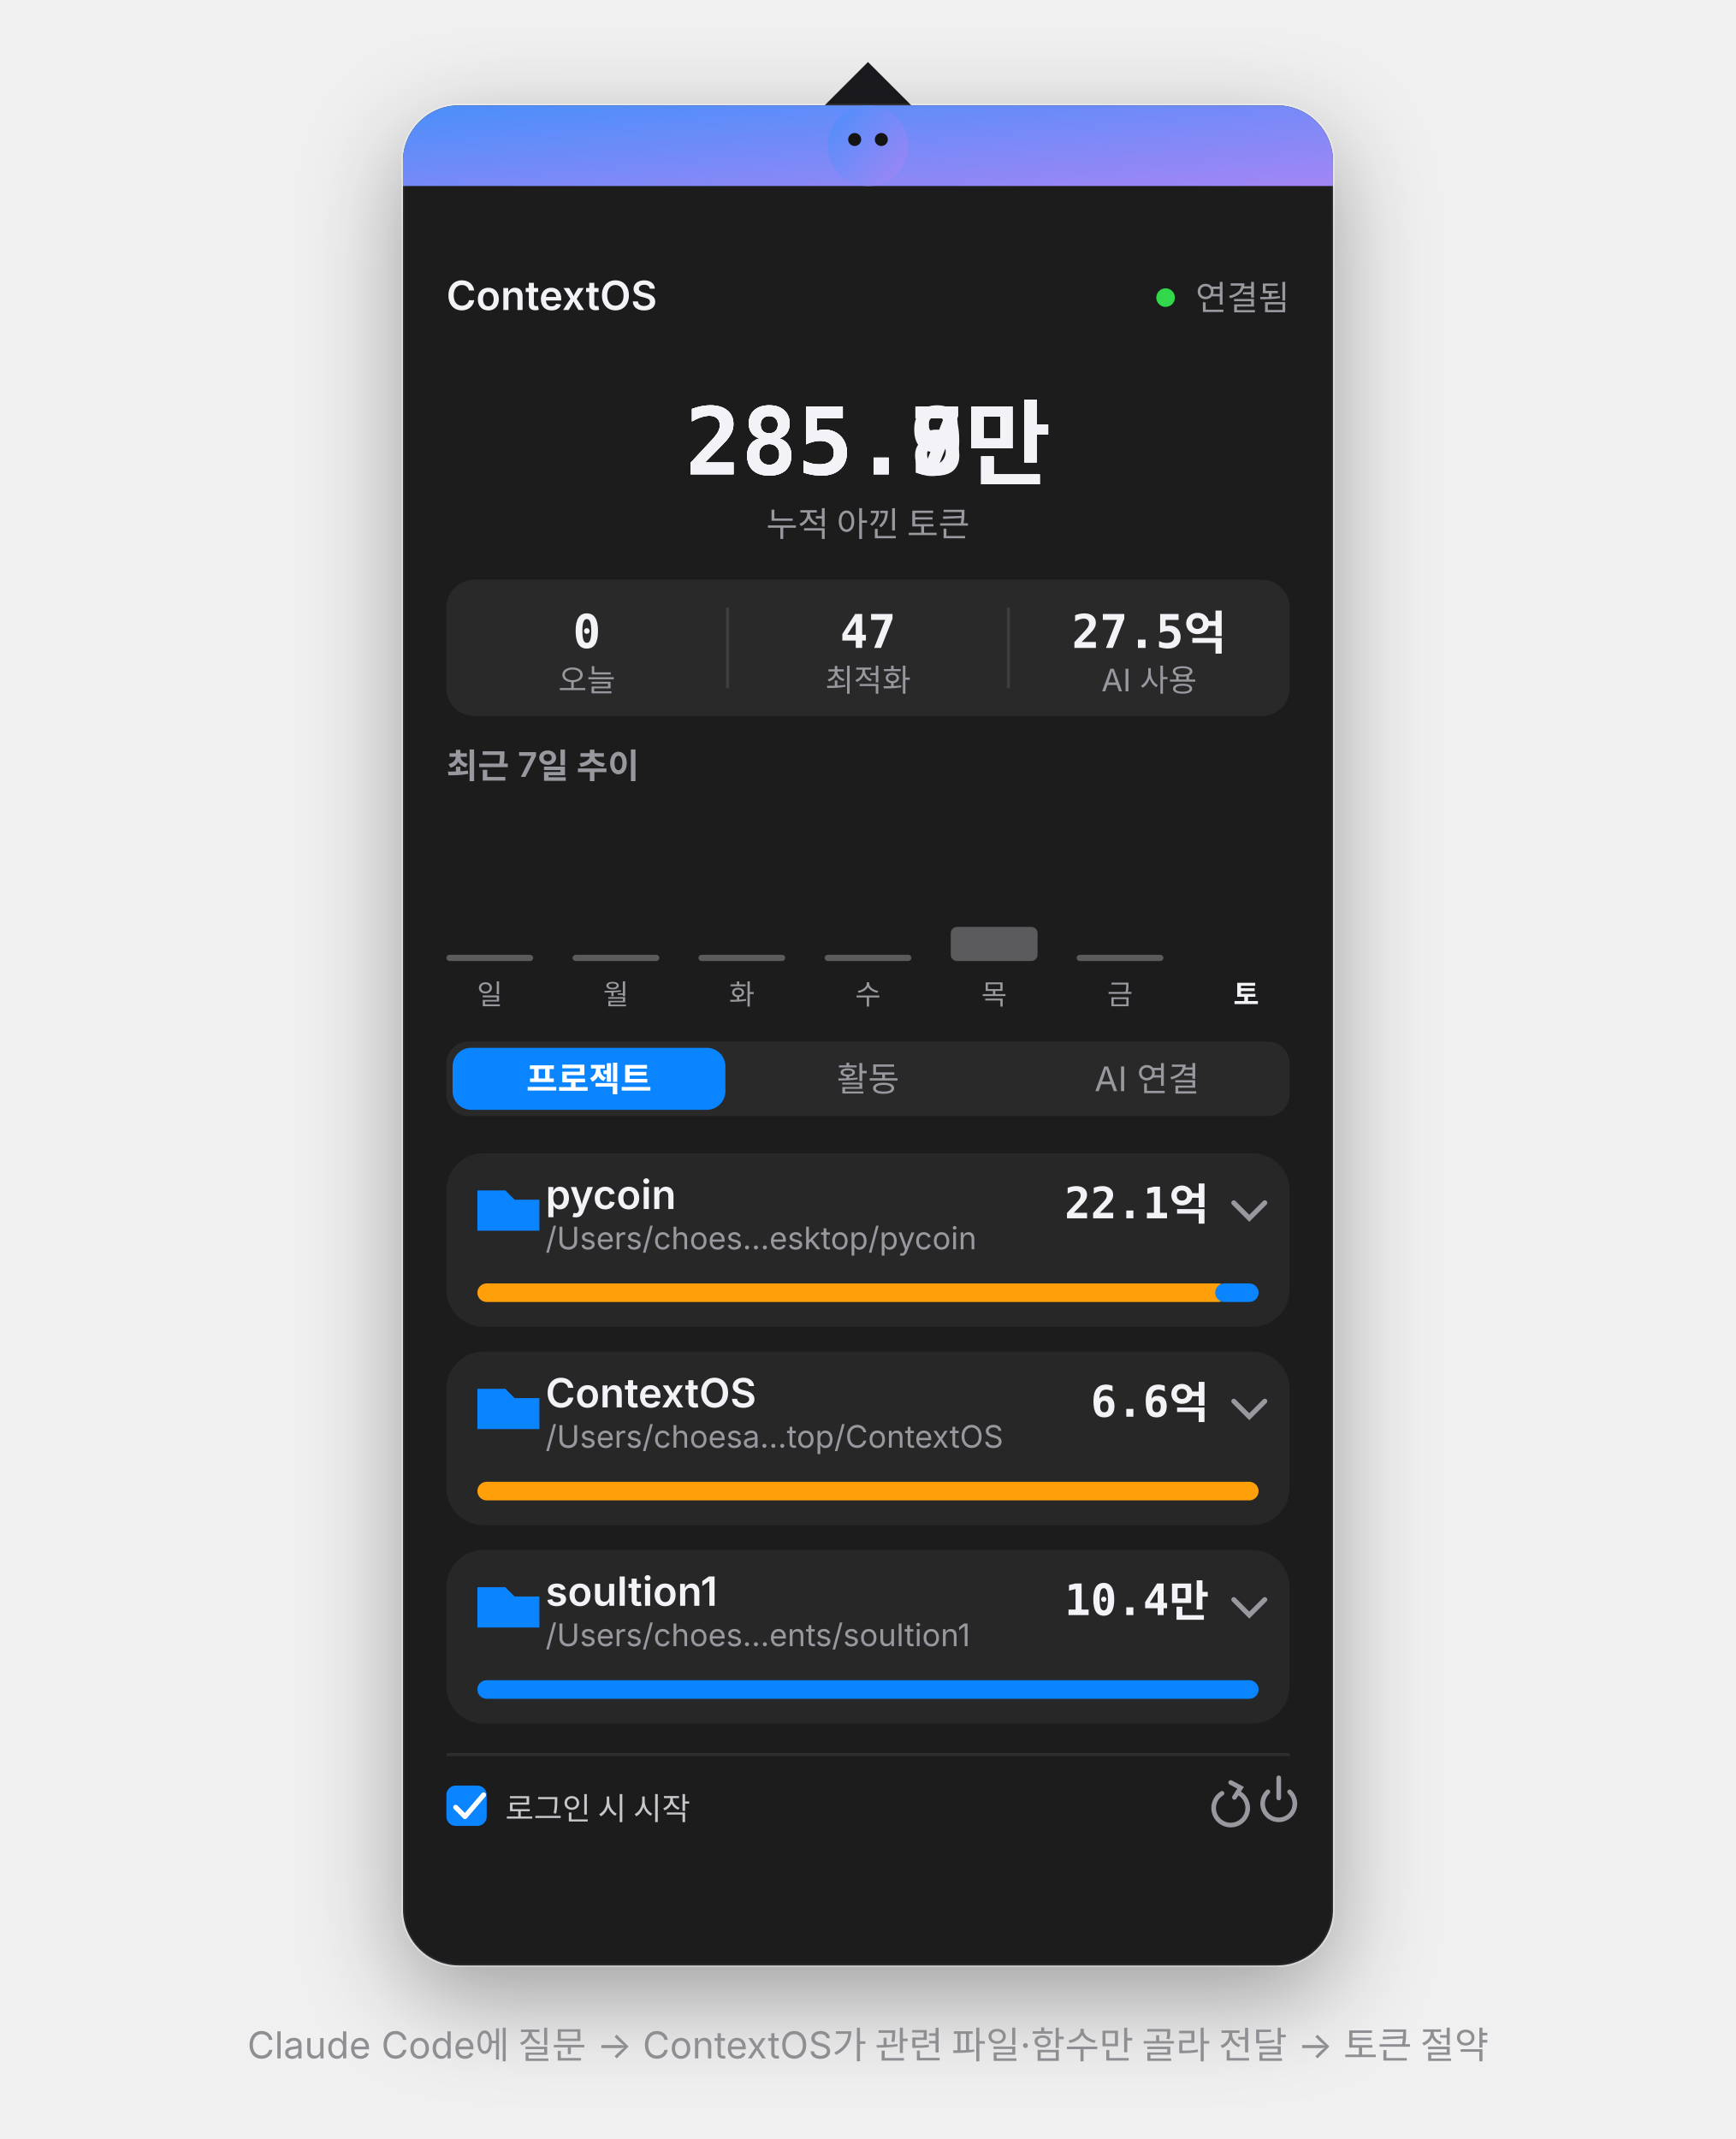
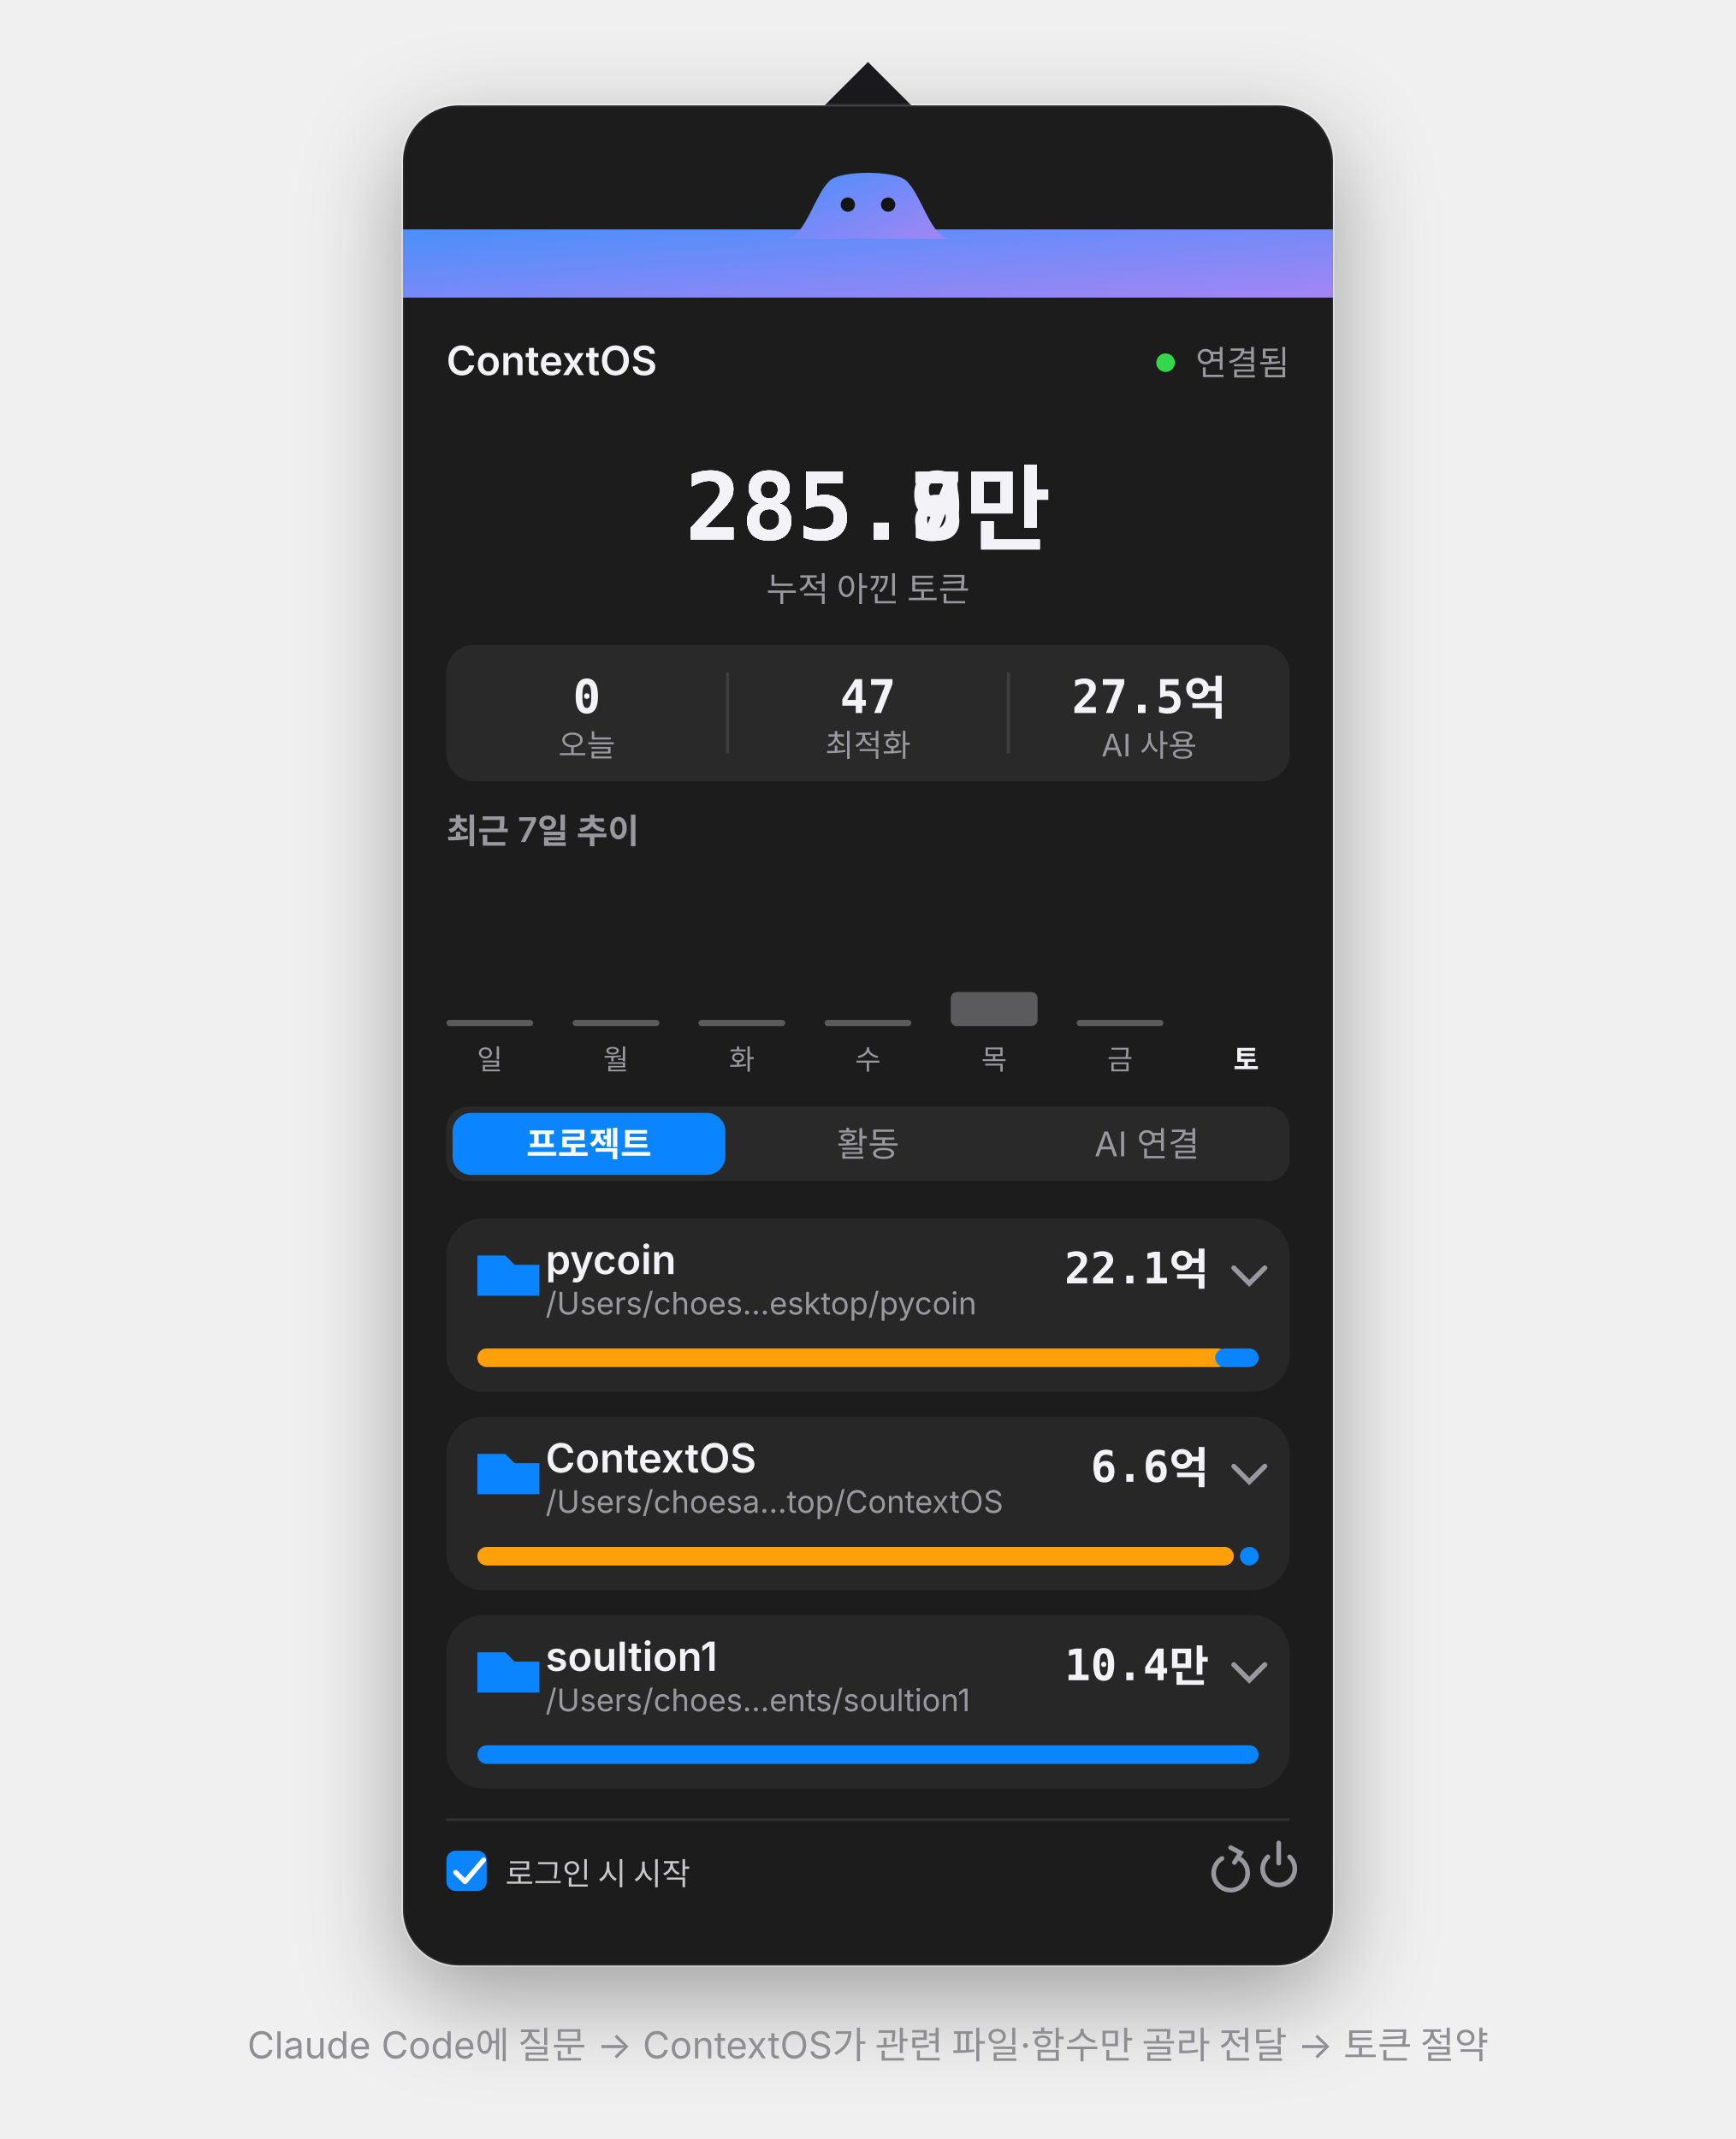
<svg xmlns="http://www.w3.org/2000/svg" viewBox="0 0 560 690" font-family="-apple-system, BlinkMacSystemFont, 'Segoe UI', system-ui, sans-serif">
  <defs>
    <linearGradient id="blob" x1="0" y1="0" x2="1" y2="1">
      <stop offset="0" stop-color="#4A8FFA" />
      <stop offset="1" stop-color="#A385F5" />
    </linearGradient>
    <filter id="soft" x="-30%" y="-30%" width="160%" height="160%">
      <feDropShadow dx="0" dy="10" stdDeviation="16" flood-color="#000" flood-opacity="0.35" />
    </filter>
    <clipPath id="panelClip">
      <rect x="130" y="34" width="300" height="600" rx="18" />
    </clipPath>
  </defs>
  <path d="M280 20 L294 34 L266 34 Z" fill="#1B1B1F" />
  <rect x="130" y="34" width="300" height="600" rx="18" fill="#1B1B1F" stroke="#FFFFFF" stroke-opacity="0.07" filter="url(#soft)" />
  <g clip-path="url(#panelClip)">
-     <rect x="130" y="34" width="300" height="26" fill="url(#blob)" />
+     <rect x="130" y="74" width="300" height="22" fill="url(#blob)" />
    <g>
-       <animateTransform attributeName="transform" type="translate" values="0 0; 0 -1.3; 0 0; 0 1; 0 0" keyTimes="0;0.25;0.5;0.75;1" dur="3.2s" repeatCount="indefinite" />
-       <circle cx="280" cy="47" r="13" fill="url(#blob)" />
-       <circle cx="275.7" cy="45" r="2.1" fill="#141414" />
-       <circle cx="284.3" cy="45" r="2.1" fill="#141414" />
+       <animateTransform attributeName="transform" type="translate" values="0 0; 0 -1.4; 0 0; 0 1; 0 0" keyTimes="0;0.25;0.5;0.75;1" dur="3.2s" repeatCount="indefinite" />
+       <path d="M254 77 C260 76 263 62 268 58 C272 55 288 55 292 58 C297 62 300 76 306 77 Z" fill="url(#blob)" />
+       <circle cx="273.5" cy="66" r="2.3" fill="#141414" />
+       <circle cx="286.5" cy="66" r="2.3" fill="#141414" />
    </g>
-     <text x="144" y="100" font-size="13" font-weight="600" fill="#F2F2F7">ContextOS</text>
-     <circle cx="376" cy="96" r="3" fill="#32D74B">
+     <text x="144" y="121" font-size="13" font-weight="600" fill="#F2F2F7">ContextOS</text>
+     <circle cx="376" cy="117" r="3" fill="#32D74B">
      <animate attributeName="opacity" values="1;0.35;1" dur="2s" repeatCount="indefinite" />
    </circle>
-     <text x="416" y="100" text-anchor="end" font-size="11" fill="#98989F">연결됨</text>
+     <text x="416" y="121" text-anchor="end" font-size="11" fill="#98989F">연결됨</text>
    <g text-anchor="middle" font-weight="600" font-size="30" fill="#F2F2F7" font-family="ui-monospace, SFMono-Regular, Menlo, monospace">
-       <text x="280" y="153">
+       <text x="280" y="174">
        <animate attributeName="opacity" values="1;1;0;0;1;1" keyTimes="0;0.10;0.125;0.25;0.275;1" dur="7s" repeatCount="indefinite" />285.9만</text>
-       <text x="280" y="153">
+       <text x="280" y="174">
        <animate attributeName="opacity" values="0;0;1;1;0;0" keyTimes="0;0.125;0.14;0.17;0.18;1" dur="7s" repeatCount="indefinite" />285.5만</text>
-       <text x="280" y="153">
+       <text x="280" y="174">
        <animate attributeName="opacity" values="0;0;1;1;0;0" keyTimes="0;0.17;0.18;0.21;0.22;1" dur="7s" repeatCount="indefinite" />285.7만</text>
-       <text x="280" y="153">
+       <text x="280" y="174">
        <animate attributeName="opacity" values="0;0;1;1;0;0" keyTimes="0;0.21;0.22;0.25;0.26;1" dur="7s" repeatCount="indefinite" />285.8만</text>
    </g>
-     <text x="280" y="173" text-anchor="middle" font-size="11" fill="#98989F">누적 아낀 토큰</text>
-     <rect x="144" y="187" width="272" height="44" rx="9" fill="#FFFFFF" fill-opacity="0.06" />
-     <line x1="234.7" y1="196" x2="234.7" y2="222" stroke="#FFFFFF" stroke-opacity="0.10" />
-     <line x1="325.3" y1="196" x2="325.3" y2="222" stroke="#FFFFFF" stroke-opacity="0.10" />
+     <text x="280" y="194" text-anchor="middle" font-size="11" fill="#98989F">누적 아낀 토큰</text>
+     <rect x="144" y="208" width="272" height="44" rx="9" fill="#FFFFFF" fill-opacity="0.06" />
+     <line x1="234.7" y1="217" x2="234.7" y2="243" stroke="#FFFFFF" stroke-opacity="0.10" />
+     <line x1="325.3" y1="217" x2="325.3" y2="243" stroke="#FFFFFF" stroke-opacity="0.10" />
    <g text-anchor="middle" font-family="ui-monospace, SFMono-Regular, Menlo, monospace">
-       <text x="189.3" y="209" font-size="15" font-weight="600" fill="#F2F2F7">0</text>
-       <text x="280" y="209" font-size="15" font-weight="600" fill="#F2F2F7">47</text>
-       <text x="370.7" y="209" font-size="15" font-weight="600" fill="#F2F2F7">27.5억</text>
+       <text x="189.3" y="230" font-size="15" font-weight="600" fill="#F2F2F7">0</text>
+       <text x="280" y="230" font-size="15" font-weight="600" fill="#F2F2F7">47</text>
+       <text x="370.7" y="230" font-size="15" font-weight="600" fill="#F2F2F7">27.5억</text>
    </g>
    <g text-anchor="middle" font-size="10" fill="#98989F">
-       <text x="189.3" y="223">오늘</text>
-       <text x="280" y="223">최적화</text>
-       <text x="370.7" y="223">AI 사용</text>
+       <text x="189.3" y="244">오늘</text>
+       <text x="280" y="244">최적화</text>
+       <text x="370.7" y="244">AI 사용</text>
    </g>
-     <text x="144" y="251" font-size="11" font-weight="600" fill="#98989F">최근 7일 추이</text>
+     <text x="144" y="272" font-size="11" font-weight="600" fill="#98989F">최근 7일 추이</text>
    <g fill="#8E8E93" fill-opacity="0.55">
-       <rect x="144.0" y="308" width="28" height="2" rx="1" />
-       <rect x="184.7" y="308" width="28" height="2" rx="1" />
-       <rect x="225.3" y="308" width="28" height="2" rx="1" />
-       <rect x="266.0" y="308" width="28" height="2" rx="1" />
-       <rect x="306.7" y="299" width="28" height="11" rx="2" />
-       <rect x="347.3" y="308" width="28" height="2" rx="1" />
+       <rect x="144.0" y="329" width="28" height="2" rx="1" />
+       <rect x="184.7" y="329" width="28" height="2" rx="1" />
+       <rect x="225.3" y="329" width="28" height="2" rx="1" />
+       <rect x="266.0" y="329" width="28" height="2" rx="1" />
+       <rect x="306.7" y="320" width="28" height="11" rx="2" />
+       <rect x="347.3" y="329" width="28" height="2" rx="1" />
    </g>
    <rect x="388.0" width="28" rx="3" fill="#0A84FF">
      <animate attributeName="height" values="46;46;41;46;46" keyTimes="0;0.45;0.6;0.75;1" dur="3.2s" repeatCount="indefinite" />
-       <animate attributeName="y" values="264;264;269;264;264" keyTimes="0;0.45;0.6;0.75;1" dur="3.2s" repeatCount="indefinite" />
+       <animate attributeName="y" values="285;285;290;285;285" keyTimes="0;0.45;0.6;0.75;1" dur="3.2s" repeatCount="indefinite" />
    </rect>
    <g text-anchor="middle" font-size="9" fill="#98989F">
-       <text x="158" y="324">일</text>
-       <text x="198.7" y="324">월</text>
-       <text x="239.3" y="324">화</text>
-       <text x="280" y="324">수</text>
-       <text x="320.7" y="324">목</text>
-       <text x="361.3" y="324">금</text>
-       <text x="402" y="324" fill="#F2F2F7" font-weight="600">토</text>
+       <text x="158" y="345">일</text>
+       <text x="198.7" y="345">월</text>
+       <text x="239.3" y="345">화</text>
+       <text x="280" y="345">수</text>
+       <text x="320.7" y="345">목</text>
+       <text x="361.3" y="345">금</text>
+       <text x="402" y="345" fill="#F2F2F7" font-weight="600">토</text>
    </g>
-     <rect x="144" y="336" width="272" height="24" rx="7" fill="#FFFFFF" fill-opacity="0.06" />
-     <rect x="146" y="338" width="88" height="20" rx="6" fill="#0A84FF" />
+     <rect x="144" y="357" width="272" height="24" rx="7" fill="#FFFFFF" fill-opacity="0.06" />
+     <rect x="146" y="359" width="88" height="20" rx="6" fill="#0A84FF" />
    <g text-anchor="middle" font-size="11">
-       <text x="190" y="352" fill="#FFFFFF" font-weight="600">프로젝트</text>
-       <text x="280" y="352" fill="#98989F">활동</text>
-       <text x="370" y="352" fill="#98989F">AI 연결</text>
+       <text x="190" y="373" fill="#FFFFFF" font-weight="600">프로젝트</text>
+       <text x="280" y="373" fill="#98989F">활동</text>
+       <text x="370" y="373" fill="#98989F">AI 연결</text>
    </g>
-     <rect x="144" y="372" width="272" height="56" rx="12" fill="#FFFFFF" fill-opacity="0.05" />
-     <path d="M154 384 h9 l3 3 h8 v10 h-20 z" fill="#0A84FF" />
-     <text x="176" y="390" font-size="13" font-weight="600" fill="#F2F2F7">pycoin</text>
-     <text x="176" y="403" font-size="10" fill="#98989F">/Users/choes…esktop/pycoin</text>
-     <text x="390" y="393" text-anchor="end" font-size="14" font-weight="600" fill="#F2F2F7" font-family="ui-monospace, Menlo, monospace">22.1억</text>
-     <path d="M398 388 l5 5 l5 -5" stroke="#98989F" stroke-width="1.6" fill="none" stroke-linecap="round" />
-     <rect x="154" y="414" width="242" height="6" rx="3" fill="#FF9F0A" />
-     <rect x="392" y="414" width="14" height="6" rx="3" fill="#0A84FF" />
-     <rect x="144" y="436" width="272" height="56" rx="12" fill="#FFFFFF" fill-opacity="0.05" />
-     <path d="M154 448 h9 l3 3 h8 v10 h-20 z" fill="#0A84FF" />
-     <text x="176" y="454" font-size="13" font-weight="600" fill="#F2F2F7">ContextOS</text>
-     <text x="176" y="467" font-size="10" fill="#98989F">/Users/choesa…top/ContextOS</text>
-     <text x="390" y="457" text-anchor="end" font-size="14" font-weight="600" fill="#F2F2F7" font-family="ui-monospace, Menlo, monospace">6.6억</text>
-     <path d="M398 452 l5 5 l5 -5" stroke="#98989F" stroke-width="1.6" fill="none" stroke-linecap="round" />
-     <rect x="154" y="478" width="252" height="6" rx="3" fill="#FF9F0A" />
-     <rect x="144" y="500" width="272" height="56" rx="12" fill="#FFFFFF" fill-opacity="0.05" />
-     <path d="M154 512 h9 l3 3 h8 v10 h-20 z" fill="#0A84FF" />
-     <text x="176" y="518" font-size="13" font-weight="600" fill="#F2F2F7">soultion1</text>
-     <text x="176" y="531" font-size="10" fill="#98989F">/Users/choes…ents/soultion1</text>
-     <text x="390" y="521" text-anchor="end" font-size="14" font-weight="600" fill="#F2F2F7" font-family="ui-monospace, Menlo, monospace">10.4만</text>
-     <path d="M398 516 l5 5 l5 -5" stroke="#98989F" stroke-width="1.6" fill="none" stroke-linecap="round" />
-     <rect x="154" y="542" width="252" height="6" rx="3" fill="#0A84FF" />
-     <line x1="144" y1="566" x2="416" y2="566" stroke="#FFFFFF" stroke-opacity="0.08" />
-     <rect x="144" y="576" width="13" height="13" rx="3" fill="#0A84FF" />
-     <path d="M147 583 l3 3 l6 -7" stroke="#FFFFFF" stroke-width="1.6" fill="none" stroke-linecap="round" stroke-linejoin="round" />
-     <text x="163" y="587" font-size="10" fill="#C7C7CC">로그인 시 시작</text>
+     <rect x="144" y="393" width="272" height="56" rx="12" fill="#FFFFFF" fill-opacity="0.05" />
+     <path d="M154 405 h9 l3 3 h8 v10 h-20 z" fill="#0A84FF" />
+     <text x="176" y="411" font-size="13" font-weight="600" fill="#F2F2F7">pycoin</text>
+     <text x="176" y="424" font-size="10" fill="#98989F">/Users/choes…esktop/pycoin</text>
+     <text x="390" y="414" text-anchor="end" font-size="14" font-weight="600" fill="#F2F2F7" font-family="ui-monospace, Menlo, monospace">22.1억</text>
+     <path d="M398 409 l5 5 l5 -5" stroke="#98989F" stroke-width="1.6" fill="none" stroke-linecap="round" />
+     <rect x="154" y="435" width="242" height="6" rx="3" fill="#FF9F0A" />
+     <rect x="392" y="435" width="14" height="6" rx="3" fill="#0A84FF" />
+     <rect x="144" y="457" width="272" height="56" rx="12" fill="#FFFFFF" fill-opacity="0.05" />
+     <path d="M154 469 h9 l3 3 h8 v10 h-20 z" fill="#0A84FF" />
+     <text x="176" y="475" font-size="13" font-weight="600" fill="#F2F2F7">ContextOS</text>
+     <text x="176" y="488" font-size="10" fill="#98989F">/Users/choesa…top/ContextOS</text>
+     <text x="390" y="478" text-anchor="end" font-size="14" font-weight="600" fill="#F2F2F7" font-family="ui-monospace, Menlo, monospace">6.6억</text>
+     <path d="M398 473 l5 5 l5 -5" stroke="#98989F" stroke-width="1.6" fill="none" stroke-linecap="round" />
+     <rect x="154" y="499" width="244" height="6" rx="3" fill="#FF9F0A" />
+     <rect x="400" y="499" width="6" height="6" rx="3" fill="#0A84FF" />
+     <rect x="144" y="521" width="272" height="56" rx="12" fill="#FFFFFF" fill-opacity="0.05" />
+     <path d="M154 533 h9 l3 3 h8 v10 h-20 z" fill="#0A84FF" />
+     <text x="176" y="539" font-size="13" font-weight="600" fill="#F2F2F7">soultion1</text>
+     <text x="176" y="552" font-size="10" fill="#98989F">/Users/choes…ents/soultion1</text>
+     <text x="390" y="542" text-anchor="end" font-size="14" font-weight="600" fill="#F2F2F7" font-family="ui-monospace, Menlo, monospace">10.4만</text>
+     <path d="M398 537 l5 5 l5 -5" stroke="#98989F" stroke-width="1.6" fill="none" stroke-linecap="round" />
+     <rect x="154" y="563" width="252" height="6" rx="3" fill="#0A84FF" />
+     <line x1="144" y1="587" x2="416" y2="587" stroke="#FFFFFF" stroke-opacity="0.08" />
+     <rect x="144" y="597" width="13" height="13" rx="3" fill="#0A84FF" />
+     <path d="M147 604 l3 3 l6 -7" stroke="#FFFFFF" stroke-width="1.6" fill="none" stroke-linecap="round" stroke-linejoin="round" />
+     <text x="163" y="608" font-size="10" fill="#C7C7CC">로그인 시 시작</text>
    <g stroke="#98989F" stroke-width="1.5" fill="none" stroke-linecap="round">
-       <path d="M394.2 578.5 A5.5 5.5 0 1 0 399.8 578.5" />
-       <path d="M397 575 l3.2 1.7 l-2 3.1" fill="none" />
-       <path d="M409 578 A5.2 5.2 0 1 0 416 578" />
-       <line x1="412.5" y1="573.5" x2="412.5" y2="580" />
+       <path d="M394.2 599.5 A5.5 5.5 0 1 0 399.8 599.5" />
+       <path d="M397 596 l3.2 1.7 l-2 3.1" fill="none" />
+       <path d="M409 599 A5.2 5.2 0 1 0 416 599" />
+       <line x1="412.5" y1="594.5" x2="412.5" y2="601" />
    </g>
  </g>
  <text x="280" y="664" text-anchor="middle" font-size="12" fill="#8E8E93">Claude Code에 질문  →  ContextOS가 관련 파일·함수만 골라 전달  →  토큰 절약</text>
</svg>
